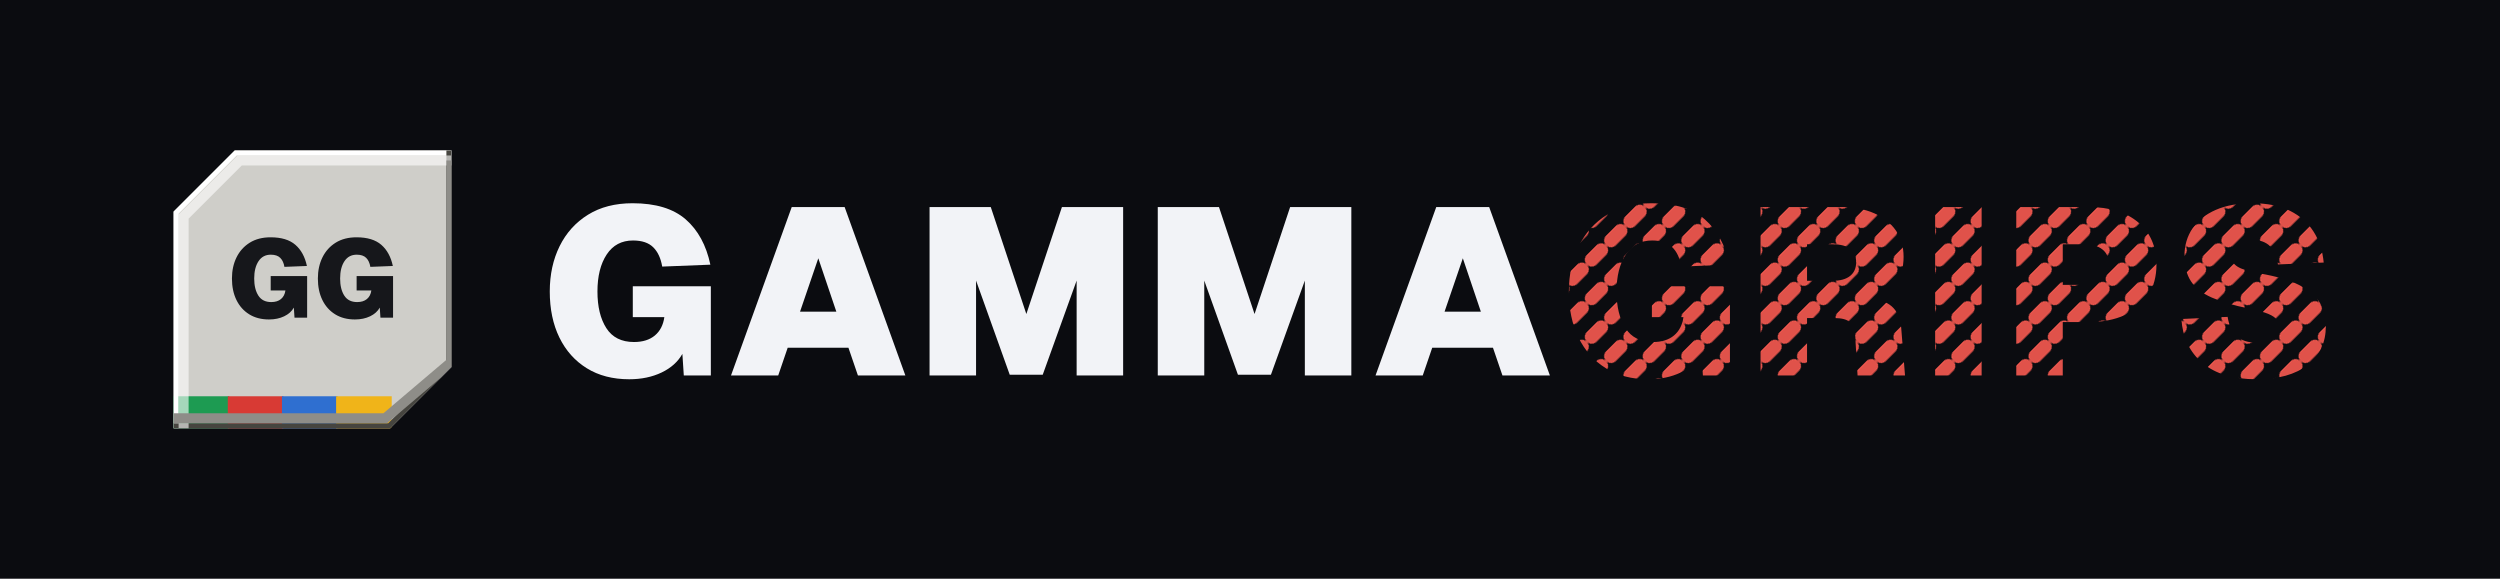
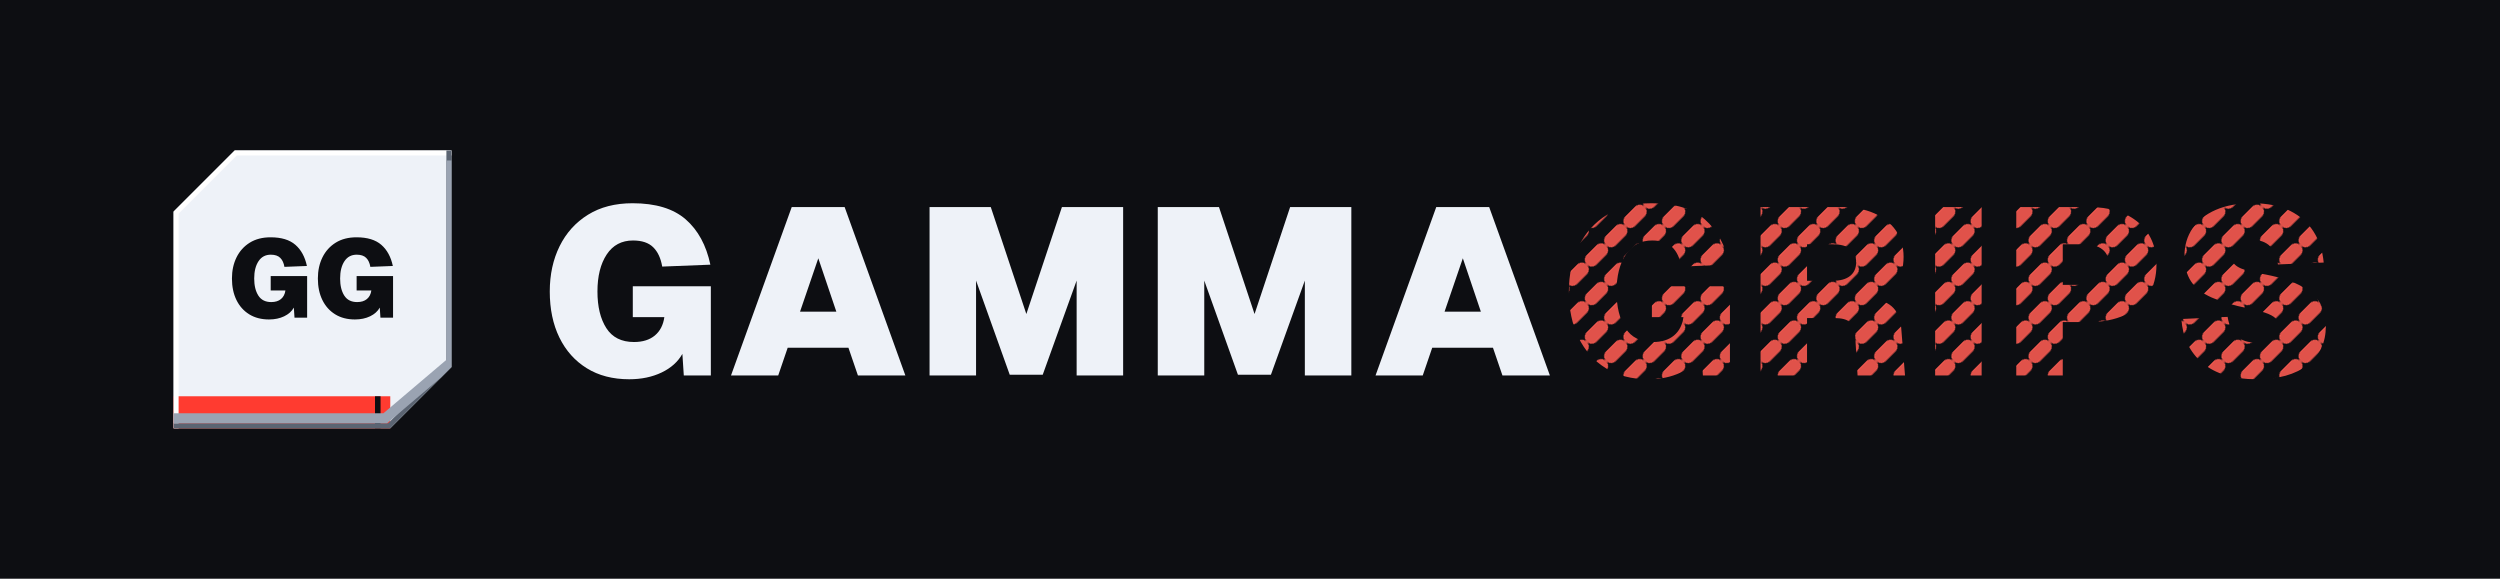
<svg xmlns="http://www.w3.org/2000/svg" viewBox="0 0 864 200">
-   <rect width="864" height="200" fill="#0b0c10" />
+   <rect width="864" height="200" fill="#0d0e12" />
  <g transform="translate(60 52)">
    <defs>
      <clipPath id="kc-lkdk">
        <path d="M21.12 0H96V74.88L74.88 96H0V21.12Z" />
      </clipPath>
    </defs>
-     <path d="M21.12 0H96V74.88L74.88 96H0V21.12Z" fill="#cfcec9" />
+     <path d="M21.12 0H96V74.88L74.88 96H0V21.12Z" fill="#eef2f8" />
    <g clip-path="url(#kc-lkdk)">
-       <rect x="0" y="84.96" width="19.22" height="11.04" fill="#1d9b52" />
-       <rect x="18.72" y="84.96" width="19.22" height="11.04" fill="#d83a34" />
-       <rect x="37.44" y="84.96" width="19.22" height="11.04" fill="#2f6fd0" />
-       <rect x="56.16" y="84.96" width="19.22" height="11.04" fill="#f0b419" />
+       <rect x="0" y="84.96" width="74.88" height="11.04" fill="#ff3b30" />
+       <rect x="69.6" y="84.96" width="1.92" height="11.04" fill="#0d0e12" />
      <g fill="none" stroke-width="3.456">
        <path d="M0 96V21.12L21.12 0H96" stroke="#ffffff" />
-         <path d="M96 0V74.88L74.88 96H0" stroke="#46453f" />
-         <path d="M3.456 96V22.848L22.848 3.456H96" stroke="rgba(255,255,255,0.6)" />
-         <path d="M96 3.456V73.152L73.152 92.544H0" stroke="#8e8d88" />
+         <path d="M96 0V74.88L74.88 96H0" stroke="#5b6472" />
+         <path d="M96 3.456V73.152L73.152 92.544H0" stroke="#9aa3b2" />
      </g>
    </g>
    <g transform="translate(20.16 30.01056) scale(0.3826804)">
      <g transform="translate(-4 72.6)">
-         <path d="M37.5 1.6L37.5 1.6Q27.1 1.6 19.6 -3.05Q12.1 -7.7 8.05 -16Q4 -24.3 4 -35.4L4 -35.4Q4 -46.1 8.15 -54.5Q12.3 -62.9 20.1 -67.75Q27.9 -72.6 38.9 -72.6L38.9 -72.6Q53.5 -72.6 61.3 -65.8Q69.1 -59 71.7 -46.7L71.7 -46.7L51.4 -45.9Q50.5 -51.2 47.6 -54.05Q44.7 -56.9 39.1 -56.9L39.1 -56.9Q31.9 -56.9 28 -51Q24.1 -45.1 24.1 -35.4L24.1 -35.4Q24.1 -25.8 27.85 -19.95Q31.6 -14.1 39.5 -14.1L39.5 -14.1Q45 -14.1 48.3 -16.85Q51.6 -19.6 52.3 -24.6L52.3 -24.6L39 -24.6L39 -37.6L71.9 -37.6L71.9 0L60.5 0L59.9 -9.1Q57.1 -4.1 51.15 -1.25Q45.2 1.6 37.5 1.6" fill="#16171b" />
-         <path d="M115.1 1.6L115.1 1.6Q104.7 1.6 97.2 -3.05Q89.7 -7.7 85.65 -16Q81.6 -24.3 81.6 -35.4L81.6 -35.4Q81.6 -46.1 85.75 -54.5Q89.9 -62.9 97.7 -67.75Q105.5 -72.6 116.5 -72.6L116.5 -72.6Q131.1 -72.6 138.9 -65.8Q146.7 -59 149.3 -46.7L149.3 -46.7L129 -45.9Q128.1 -51.2 125.2 -54.05Q122.3 -56.9 116.7 -56.9L116.7 -56.9Q109.5 -56.9 105.6 -51Q101.7 -45.1 101.7 -35.4L101.7 -35.4Q101.7 -25.8 105.45 -19.95Q109.2 -14.1 117.1 -14.1L117.1 -14.1Q122.6 -14.1 125.9 -16.85Q129.2 -19.6 129.9 -24.6L129.9 -24.6L116.6 -24.6L116.6 -37.6L149.5 -37.6L149.5 0L138.1 0L137.5 -9.1Q134.7 -4.1 128.75 -1.25Q122.8 1.6 115.1 1.6" fill="#16171b" />
+         <path d="M37.5 1.6L37.5 1.6Q27.1 1.6 19.6 -3.05Q12.1 -7.7 8.05 -16Q4 -24.3 4 -35.4L4 -35.4Q4 -46.1 8.15 -54.5Q12.3 -62.9 20.1 -67.75Q27.9 -72.6 38.9 -72.6L38.9 -72.6Q53.5 -72.6 61.3 -65.8Q69.1 -59 71.7 -46.7L71.7 -46.7L51.4 -45.9Q50.5 -51.2 47.6 -54.05Q44.7 -56.9 39.1 -56.9L39.1 -56.9Q31.9 -56.9 28 -51Q24.1 -45.1 24.1 -35.4L24.1 -35.4Q24.1 -25.8 27.85 -19.95Q31.6 -14.1 39.5 -14.1L39.5 -14.1Q45 -14.1 48.3 -16.85Q51.6 -19.6 52.3 -24.6L52.3 -24.6L39 -24.6L39 -37.6L71.9 -37.6L71.9 0L60.5 0L59.9 -9.1Q57.1 -4.1 51.15 -1.25Q45.2 1.6 37.5 1.6" fill="#0d0e12" />
+         <path d="M115.1 1.6L115.1 1.6Q104.7 1.6 97.2 -3.05Q89.7 -7.7 85.65 -16Q81.6 -24.3 81.6 -35.4L81.6 -35.4Q81.6 -46.1 85.75 -54.5Q89.9 -62.9 97.7 -67.75Q105.5 -72.6 116.5 -72.6L116.5 -72.6Q131.1 -72.6 138.9 -65.8Q146.7 -59 149.3 -46.7L149.3 -46.7L129 -45.9Q128.1 -51.2 125.2 -54.05Q122.3 -56.9 116.7 -56.9L116.7 -56.9Q109.5 -56.9 105.6 -51Q101.7 -45.1 101.7 -35.4L101.7 -35.4Q101.7 -25.8 105.45 -19.95Q109.2 -14.1 117.1 -14.1L117.1 -14.1Q122.6 -14.1 125.9 -16.85Q129.2 -19.6 129.9 -24.6L129.9 -24.6L116.6 -24.6L116.6 -37.6L149.5 -37.6L149.5 0L138.1 0L137.5 -9.1Q134.7 -4.1 128.75 -1.25Q122.8 1.6 115.1 1.6" fill="#0d0e12" />
      </g>
    </g>
  </g>
  <g transform="translate(190 70.24) scale(0.8198347)">
    <defs>
      <pattern id="kn-lkd" width="11.5" height="11.5" patternUnits="userSpaceOnUse" patternTransform="rotate(45)">
        <rect width="5.8" height="11.5" rx="2.9" fill="#e0524a" />
      </pattern>
    </defs>
    <g transform="translate(-4 72.6)">
-       <path d="M37.5 1.6L37.5 1.6Q27.1 1.6 19.6 -3.05Q12.1 -7.7 8.05 -16Q4 -24.3 4 -35.4L4 -35.4Q4 -46.1 8.15 -54.5Q12.3 -62.9 20.1 -67.75Q27.9 -72.6 38.9 -72.6L38.9 -72.6Q53.5 -72.6 61.3 -65.8Q69.1 -59 71.7 -46.7L71.7 -46.7L51.4 -45.9Q50.5 -51.2 47.6 -54.05Q44.7 -56.9 39.1 -56.9L39.1 -56.9Q31.9 -56.9 28 -51Q24.1 -45.1 24.1 -35.4L24.1 -35.4Q24.1 -25.8 27.85 -19.95Q31.6 -14.1 39.5 -14.1L39.5 -14.1Q45 -14.1 48.3 -16.85Q51.6 -19.6 52.3 -24.6L52.3 -24.6L39 -24.6L39 -37.6L71.9 -37.6L71.9 0L60.5 0L59.9 -9.1Q57.1 -4.1 51.15 -1.25Q45.2 1.6 37.5 1.6M100.3 0L80.4 0L106 -71L128.3 -71L153.9 0L133.9 0L129.9 -11.7L104.3 -11.7L100.3 0M117.2 -49.4L109.5 -26.9L124.8 -26.9L117.2 -49.4M183.7 0L164.1 0L164.1 -71L189.9 -71L204.9 -25.9L219.9 -71L245.7 -71L245.7 0L226.1 0L226.1 -40L211.8 -0.3L197.9 -0.3L183.7 -40L183.7 0M279.9 0L260.3 0L260.3 -71L286.1 -71L301.1 -25.9L316.1 -71L341.9 -71L341.9 0L322.3 0L322.3 -40L308 -0.3L294.1 -0.3L279.9 -40L279.9 0M372 0L352.1 0L377.7 -71L400 -71L425.6 0L405.6 0L401.6 -11.7L376 -11.7L372 0M388.9 -49.4L381.2 -26.9L396.5 -26.9L388.9 -49.4" fill="#f2f3f7" />
+       <path d="M37.5 1.6L37.5 1.6Q27.1 1.6 19.6 -3.05Q12.1 -7.7 8.05 -16Q4 -24.3 4 -35.4L4 -35.4Q4 -46.1 8.15 -54.5Q12.3 -62.9 20.1 -67.75Q27.9 -72.6 38.9 -72.6L38.9 -72.6Q53.5 -72.6 61.3 -65.8Q69.1 -59 71.7 -46.7L71.7 -46.7L51.4 -45.9Q50.5 -51.2 47.6 -54.05Q44.7 -56.9 39.1 -56.9L39.1 -56.9Q31.9 -56.9 28 -51Q24.1 -45.1 24.1 -35.4L24.1 -35.4Q24.1 -25.8 27.85 -19.95Q31.6 -14.1 39.5 -14.1L39.5 -14.1Q45 -14.1 48.3 -16.85Q51.6 -19.6 52.3 -24.6L52.3 -24.6L39 -24.6L39 -37.6L71.9 -37.6L71.9 0L60.5 0L59.9 -9.1Q57.1 -4.1 51.15 -1.25Q45.2 1.6 37.5 1.6M100.3 0L80.4 0L106 -71L128.3 -71L153.9 0L133.9 0L129.9 -11.7L104.3 -11.7L100.3 0M117.2 -49.4L109.5 -26.9L124.8 -26.9L117.2 -49.4M183.7 0L164.1 0L164.1 -71L189.9 -71L204.9 -25.9L219.9 -71L245.7 -71L245.7 0L226.1 0L226.1 -40L211.8 -0.3L197.9 -0.3L183.7 -40L183.7 0M279.9 0L260.3 0L260.3 -71L286.1 -71L301.1 -25.9L316.1 -71L341.9 -71L341.9 0L322.3 0L322.3 -40L308 -0.3L294.1 -0.3L279.9 -40L279.9 0M372 0L352.1 0L377.7 -71L400 -71L425.6 0L405.6 0L401.6 -11.7L376 -11.7L372 0M388.9 -49.4L381.2 -26.9L396.5 -26.9L388.9 -49.4" fill="#eef2f8" />
      <path d="M467.1 1.6L467.1 1.6Q456.7 1.6 449.2 -3.05Q441.7 -7.7 437.65 -16Q433.6 -24.3 433.6 -35.4L433.6 -35.4Q433.6 -46.1 437.75 -54.5Q441.9 -62.9 449.7 -67.75Q457.5 -72.6 468.5 -72.6L468.5 -72.6Q483.1 -72.6 490.9 -65.8Q498.7 -59 501.3 -46.7L501.3 -46.7L481 -45.9Q480.1 -51.2 477.2 -54.05Q474.3 -56.9 468.7 -56.9L468.7 -56.9Q461.5 -56.9 457.6 -51Q453.7 -45.1 453.7 -35.4L453.7 -35.4Q453.7 -25.8 457.45 -19.95Q461.2 -14.1 469.1 -14.1L469.1 -14.1Q474.6 -14.1 477.9 -16.85Q481.2 -19.6 481.9 -24.6L481.9 -24.6L468.6 -24.6L468.6 -37.6L501.5 -37.6L501.5 0L490.1 0L489.5 -9.1Q486.7 -4.1 480.75 -1.25Q474.8 1.6 467.1 1.6M534 0L514.4 0L514.4 -71L548.3 -71Q556.3 -71 562.25 -68.4Q568.2 -65.8 571.45 -61.1Q574.7 -56.4 574.7 -50L574.7 -50Q574.7 -43.3 571.35 -38.7Q568 -34.1 561.9 -32.2L561.9 -32.2Q567.6 -31.5 570.45 -28.4Q573.3 -25.3 573.7 -20L573.7 -20L575.3 0L555.3 0L554.3 -16.6Q554.1 -20.5 552.2 -22.35Q550.3 -24.2 545.5 -24.2L545.5 -24.2L534 -24.2L534 0M534 -55.3L534 -39.9L544.7 -39.9Q549.6 -39.9 552.15 -41.95Q554.7 -44 554.7 -47.7L554.7 -47.7Q554.7 -55.3 544.7 -55.3L544.7 -55.3L534 -55.3M607.6 0L588 0L588 -71L607.6 -71L607.6 0M641.8 0L622.2 0L622.2 -71L652.6 -71Q666 -71 673.65 -64.5Q681.3 -58 681.3 -46.7L681.3 -46.7Q681.3 -39.3 677.85 -33.85Q674.4 -28.4 667.95 -25.45Q661.5 -22.5 652.6 -22.5L652.6 -22.5L641.8 -22.5L641.8 0M641.8 -55.3L641.8 -38.2L651.1 -38.2Q655.7 -38.2 658.5 -40.35Q661.3 -42.5 661.3 -46.7L661.3 -46.7Q661.3 -50.9 658.55 -53.1Q655.8 -55.3 651.1 -55.3L651.1 -55.3L641.8 -55.3M723.5 1.6L723.5 1.6Q708.8 1.6 700.7 -5.25Q692.6 -12.1 691.8 -23.8L691.8 -23.8L711.3 -24.7Q712.1 -19.5 715.05 -16.65Q718 -13.8 723.7 -13.8L723.7 -13.8Q728.2 -13.8 730.65 -15.35Q733.1 -16.9 733.1 -20L733.1 -20Q733.1 -21.9 732.15 -23.35Q731.2 -24.8 728.45 -25.95Q725.7 -27.1 720.3 -28.2L720.3 -28.2Q710.6 -30.2 704.6 -32.85Q698.6 -35.5 695.85 -39.7Q693.1 -43.9 693.1 -50.4L693.1 -50.4Q693.1 -57 696.5 -62Q699.9 -67 706.3 -69.8Q712.7 -72.6 721.7 -72.6L721.7 -72.6Q731.2 -72.6 737.6 -69.4Q744 -66.2 747.55 -60.6Q751.1 -55 751.8 -47.6L751.8 -47.6L732.5 -46.8Q732.1 -51.7 729.25 -54.45Q726.4 -57.2 721.5 -57.2L721.5 -57.2Q717.3 -57.2 715 -55.5Q712.7 -53.8 712.7 -51L712.7 -51Q712.7 -47.7 715.35 -45.95Q718 -44.2 724.9 -43L724.9 -43Q735.4 -41.2 741.5 -38.1Q747.6 -35 750.15 -30.7Q752.7 -26.4 752.7 -20.8L752.7 -20.8Q752.7 -10.4 745 -4.4Q737.3 1.6 723.5 1.6" fill="url(#kn-lkd)" />
    </g>
  </g>
</svg>
